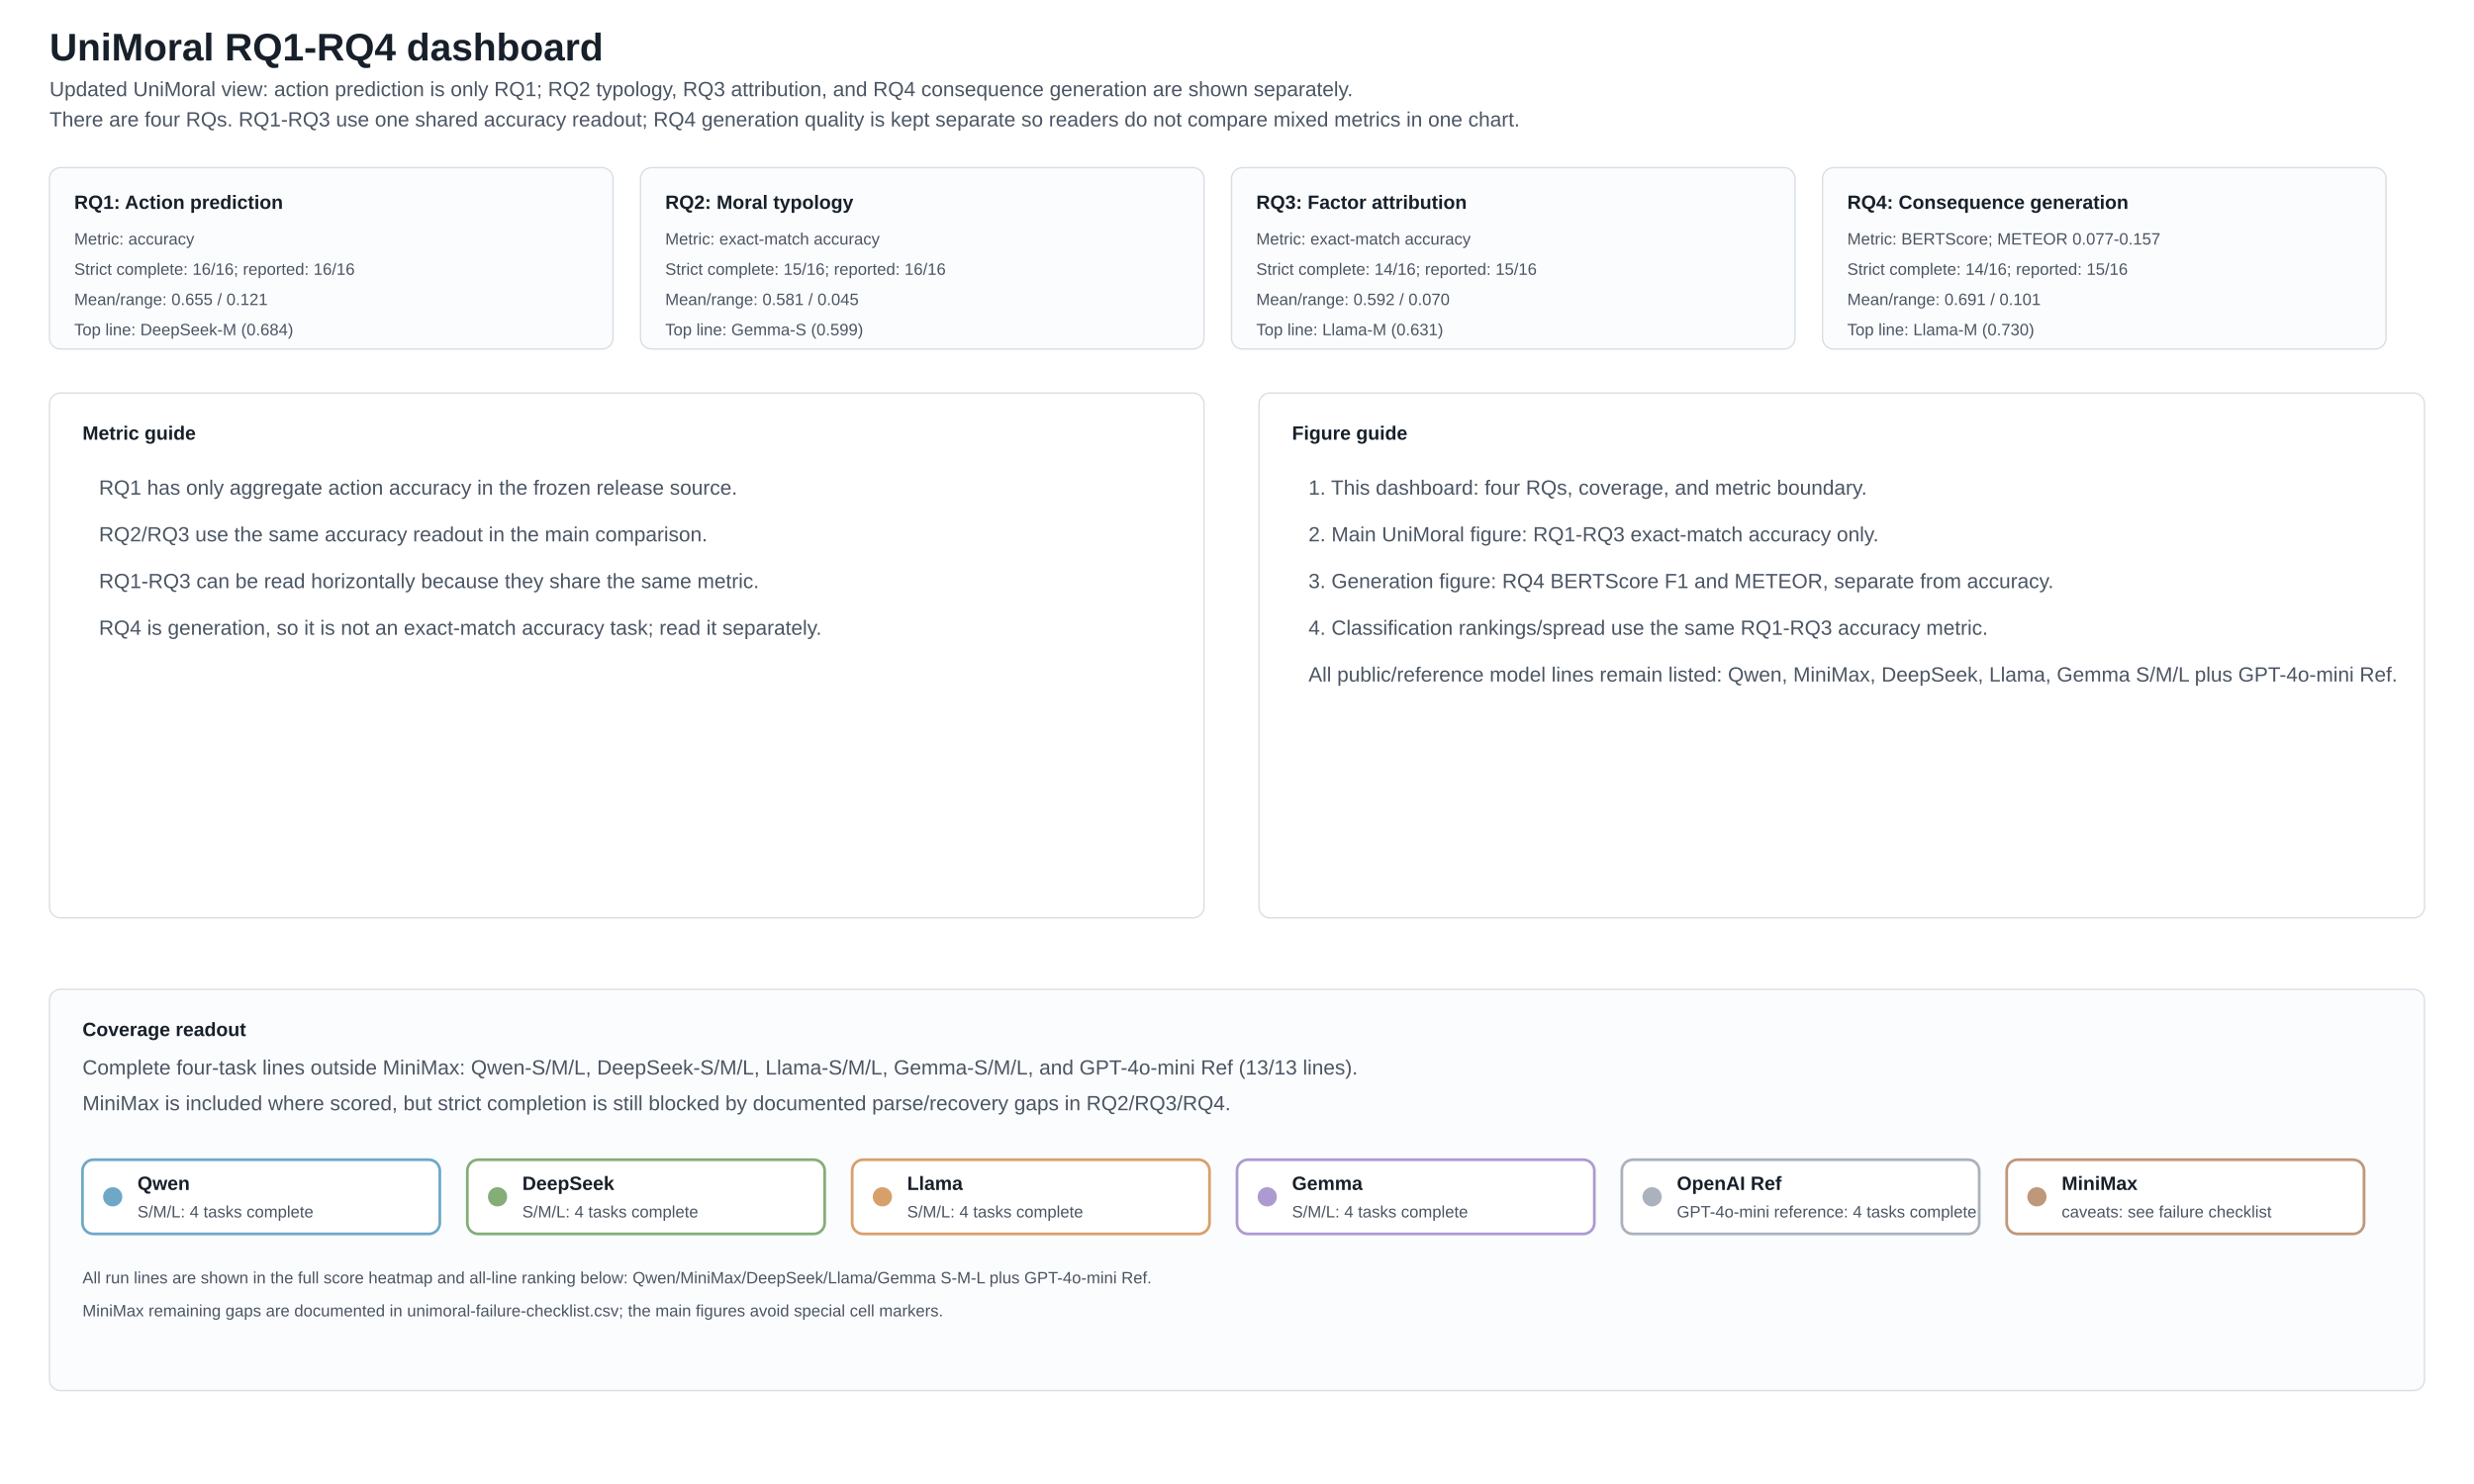
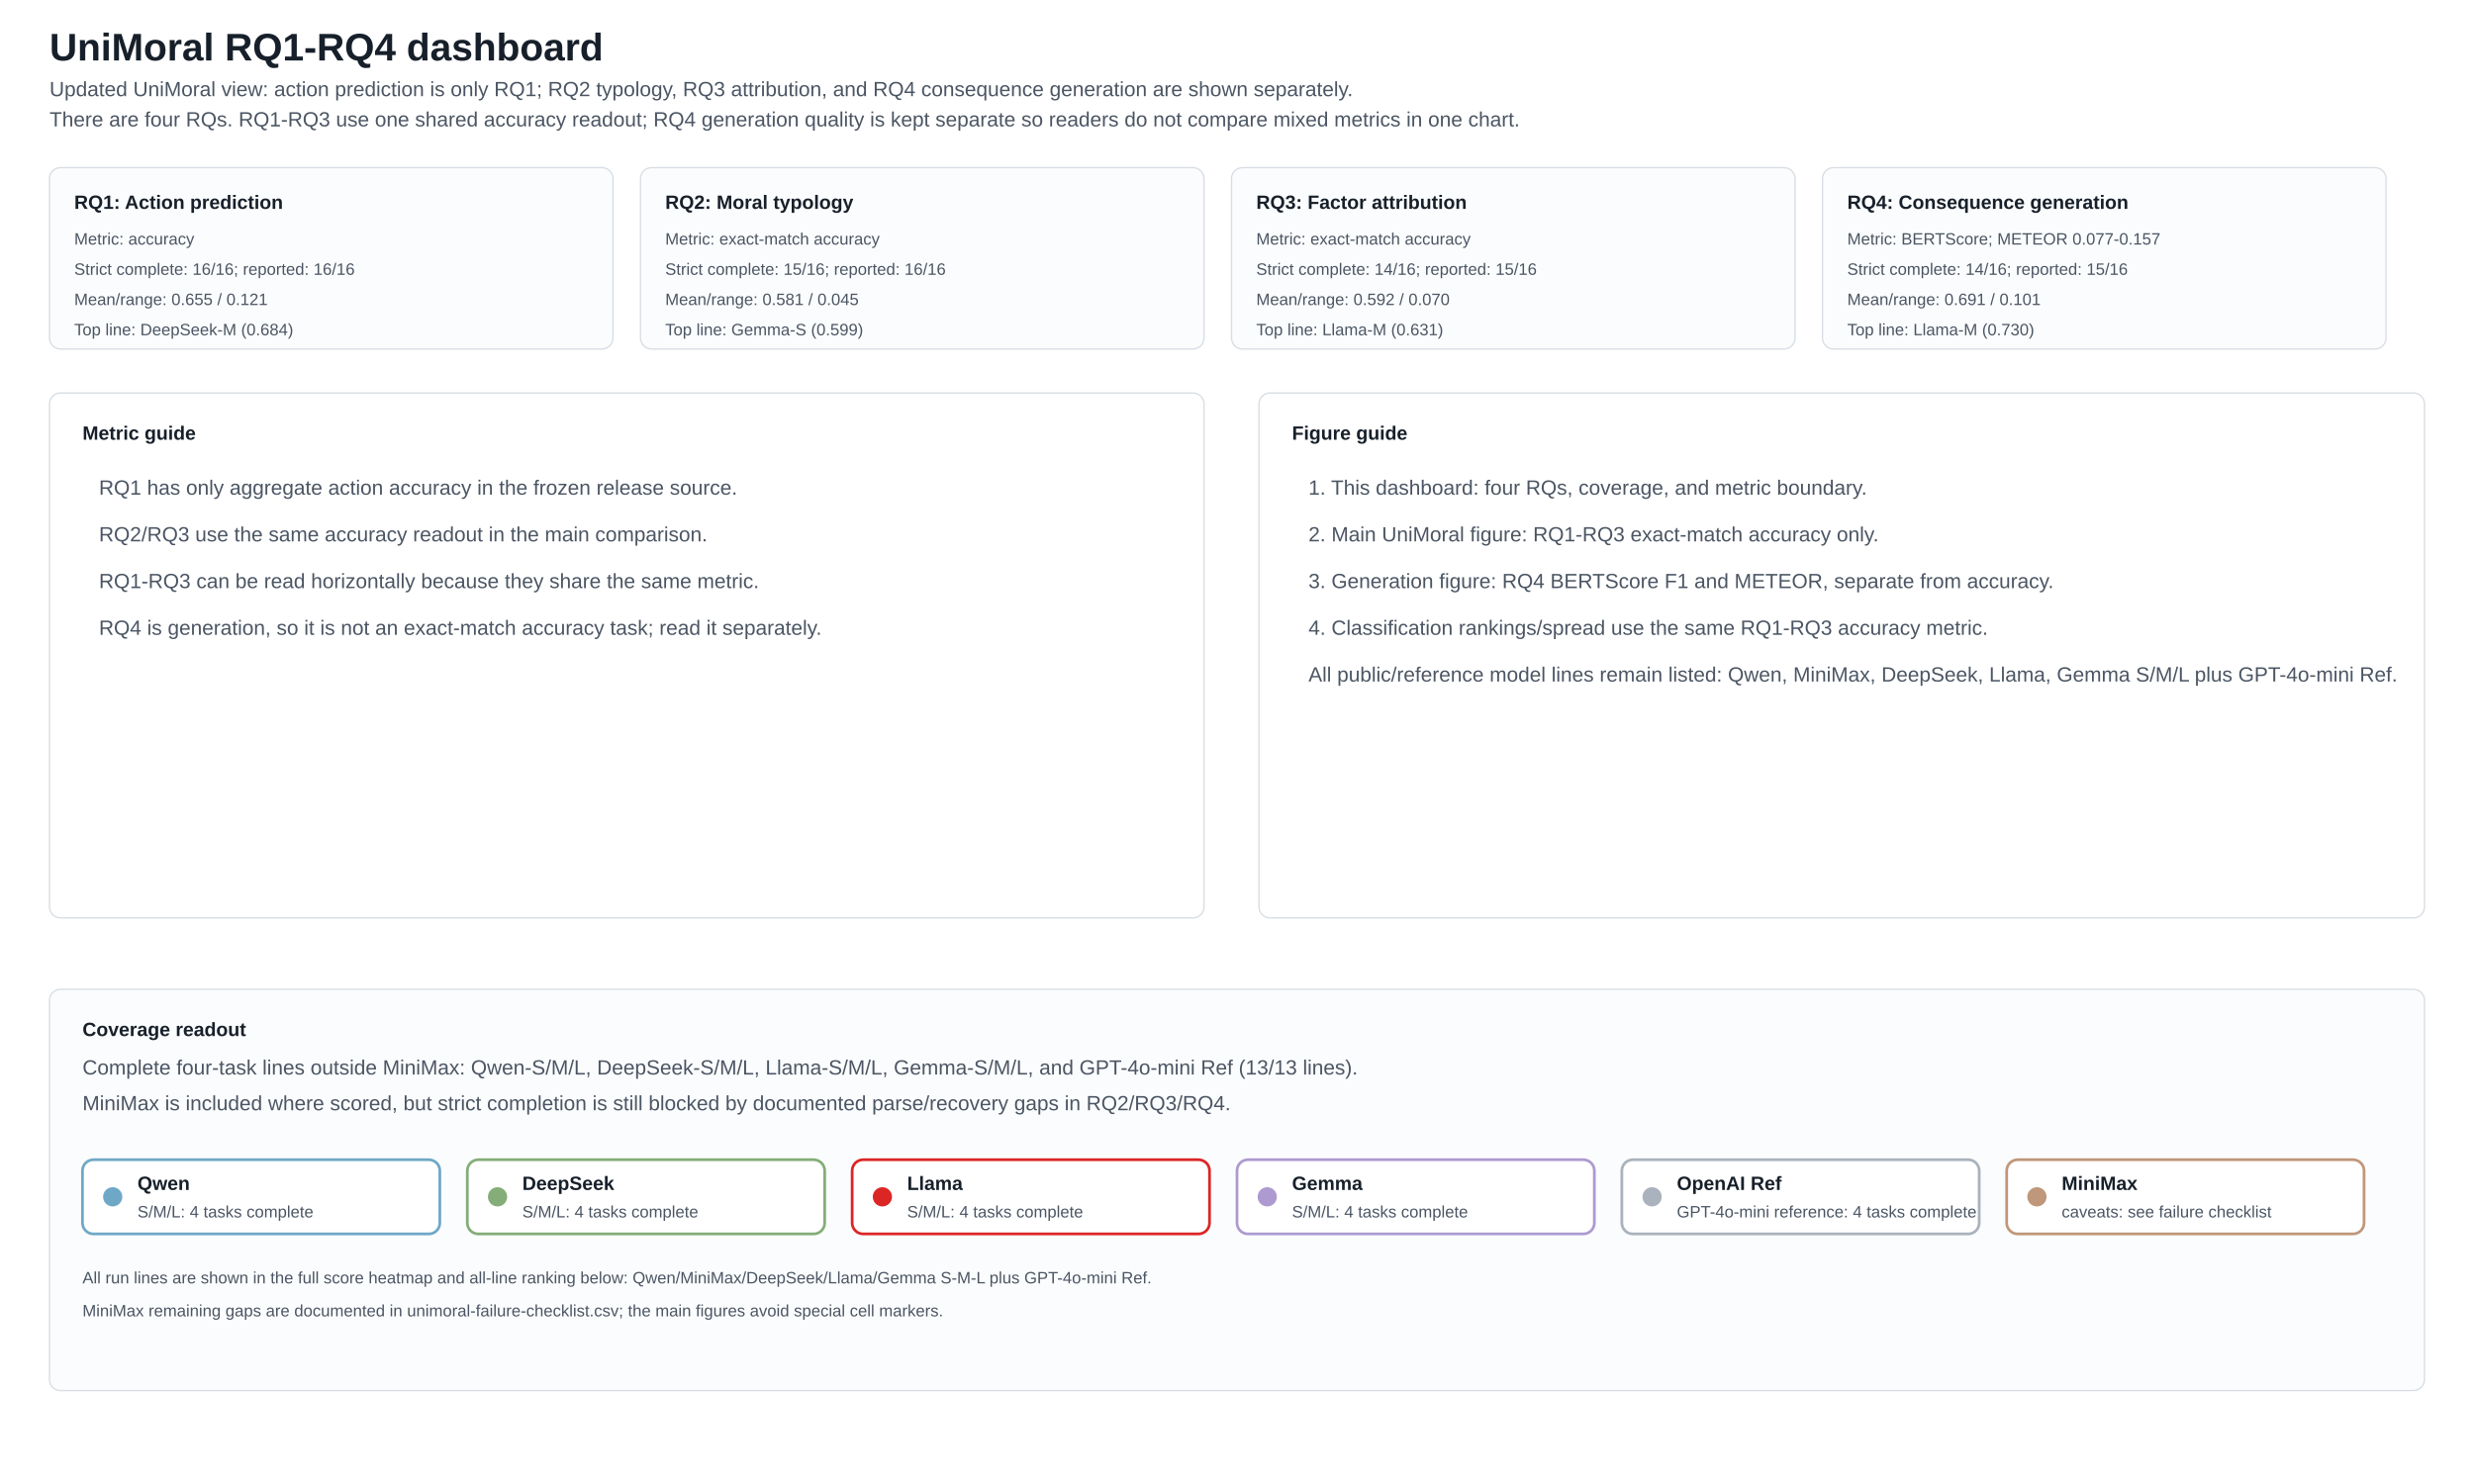
<svg xmlns="http://www.w3.org/2000/svg" width="1800" height="1080" viewBox="0 0 1800 1080">
  <style>text{font-family:Arial,sans-serif;font-size:14px;fill:#17202a}.title{font-size:28px;font-weight:700}.subtitle{font-size:15px;fill:#4b5563}.axis{font-weight:700}.small{font-size:12px;fill:#4b5563}.card{fill:#fbfcfd;stroke:#d8dee4;rx:8}.panel{fill:white;stroke:#d8dee4;rx:8}</style>
  <rect width="100%" height="100%" fill="#ffffff" />
  <text x="36" y="44" class="title">UniMoral RQ1-RQ4 dashboard</text>
  <text x="36" y="70" class="subtitle">Updated UniMoral view: action prediction is only RQ1; RQ2 typology, RQ3 attribution, and RQ4 consequence generation are shown separately.</text>
  <text x="36" y="92" class="subtitle">There are four RQs. RQ1-RQ3 use one shared accuracy readout; RQ4 generation quality is kept separate so readers do not compare mixed metrics in one chart.</text>
  <rect x="36" y="122" width="410" height="132" class="card" />
  <text x="54" y="152" class="axis">RQ1: Action prediction</text>
  <text x="54" y="178" class="small">Metric: accuracy</text>
  <text x="54" y="200" class="small">Strict complete: 16/16; reported: 16/16</text>
  <text x="54" y="222" class="small">Mean/range: 0.655 / 0.121</text>
  <text x="54" y="244" class="small">Top line: DeepSeek-M (0.684)</text>
  <rect x="466" y="122" width="410" height="132" class="card" />
  <text x="484" y="152" class="axis">RQ2: Moral typology</text>
  <text x="484" y="178" class="small">Metric: exact-match accuracy</text>
  <text x="484" y="200" class="small">Strict complete: 15/16; reported: 16/16</text>
  <text x="484" y="222" class="small">Mean/range: 0.581 / 0.045</text>
  <text x="484" y="244" class="small">Top line: Gemma-S (0.599)</text>
  <rect x="896" y="122" width="410" height="132" class="card" />
  <text x="914" y="152" class="axis">RQ3: Factor attribution</text>
  <text x="914" y="178" class="small">Metric: exact-match accuracy</text>
  <text x="914" y="200" class="small">Strict complete: 14/16; reported: 15/16</text>
  <text x="914" y="222" class="small">Mean/range: 0.592 / 0.070</text>
  <text x="914" y="244" class="small">Top line: Llama-M (0.631)</text>
  <rect x="1326" y="122" width="410" height="132" class="card" />
  <text x="1344" y="152" class="axis">RQ4: Consequence generation</text>
  <text x="1344" y="178" class="small">Metric: BERTScore; METEOR 0.077-0.157</text>
  <text x="1344" y="200" class="small">Strict complete: 14/16; reported: 15/16</text>
  <text x="1344" y="222" class="small">Mean/range: 0.691 / 0.101</text>
  <text x="1344" y="244" class="small">Top line: Llama-M (0.730)</text>
  <rect x="36" y="286" width="840" height="382" class="panel" />
  <text x="60" y="320" class="axis">Metric guide</text>
  <text x="72" y="360" class="subtitle">RQ1 has only aggregate action accuracy in the frozen release source.</text>
  <text x="72" y="394" class="subtitle">RQ2/RQ3 use the same accuracy readout in the main comparison.</text>
  <text x="72" y="428" class="subtitle">RQ1-RQ3 can be read horizontally because they share the same metric.</text>
  <text x="72" y="462" class="subtitle">RQ4 is generation, so it is not an exact-match accuracy task; read it separately.</text>
  <rect x="916" y="286" width="848" height="382" class="panel" />
  <text x="940" y="320" class="axis">Figure guide</text>
  <text x="952" y="360" class="subtitle">1. This dashboard: four RQs, coverage, and metric boundary.</text>
  <text x="952" y="394" class="subtitle">2. Main UniMoral figure: RQ1-RQ3 exact-match accuracy only.</text>
  <text x="952" y="428" class="subtitle">3. Generation figure: RQ4 BERTScore F1 and METEOR, separate from accuracy.</text>
  <text x="952" y="462" class="subtitle">4. Classification rankings/spread use the same RQ1-RQ3 accuracy metric.</text>
  <text x="952" y="496" class="subtitle">All public/reference model lines remain listed: Qwen, MiniMax, DeepSeek, Llama, Gemma S/M/L plus GPT-4o-mini Ref.</text>
  <rect x="36" y="720" width="1728" height="292" fill="#fbfcfd" stroke="#d8dee4" rx="8" />
  <text x="60" y="754" class="axis">Coverage readout</text>
  <text x="60" y="782" class="subtitle">Complete four-task lines outside MiniMax: Qwen-S/M/L, DeepSeek-S/M/L, Llama-S/M/L, Gemma-S/M/L, and GPT-4o-mini Ref (13/13 lines).</text>
  <text x="60" y="808" class="subtitle">MiniMax is included where scored, but strict completion is still blocked by documented parse/recovery gaps in RQ2/RQ3/RQ4.</text>
  <rect x="60" y="844" width="260" height="54" fill="white" stroke="#6fa8c7" stroke-width="2" rx="8" />
  <circle cx="82" cy="871" r="7" fill="#6fa8c7" />
  <text x="100" y="866" class="axis">Qwen</text>
  <text x="100" y="886" class="small">S/M/L: 4 tasks complete</text>
  <rect x="340" y="844" width="260" height="54" fill="white" stroke="#84ad78" stroke-width="2" rx="8" />
  <circle cx="362" cy="871" r="7" fill="#84ad78" />
  <text x="380" y="866" class="axis">DeepSeek</text>
  <text x="380" y="886" class="small">S/M/L: 4 tasks complete</text>
-   <rect x="620" y="844" width="260" height="54" fill="white" stroke="#d7a06b" stroke-width="2" rx="8" />
-   <circle cx="642" cy="871" r="7" fill="#d7a06b" />
+   <rect x="620" y="844" width="260" height="54" fill="white" stroke="#dc2626" stroke-width="2" rx="8" />
+   <circle cx="642" cy="871" r="7" fill="#dc2626" />
  <text x="660" y="866" class="axis">Llama</text>
  <text x="660" y="886" class="small">S/M/L: 4 tasks complete</text>
  <rect x="900" y="844" width="260" height="54" fill="white" stroke="#ad9ad0" stroke-width="2" rx="8" />
  <circle cx="922" cy="871" r="7" fill="#ad9ad0" />
  <text x="940" y="866" class="axis">Gemma</text>
  <text x="940" y="886" class="small">S/M/L: 4 tasks complete</text>
  <rect x="1180" y="844" width="260" height="54" fill="white" stroke="#aab2bd" stroke-width="2" rx="8" />
  <circle cx="1202" cy="871" r="7" fill="#aab2bd" />
  <text x="1220" y="866" class="axis">OpenAI Ref</text>
  <text x="1220" y="886" class="small">GPT-4o-mini reference: 4 tasks complete</text>
  <rect x="1460" y="844" width="260" height="54" fill="white" stroke="#bf977a" stroke-width="2" rx="8" />
  <circle cx="1482" cy="871" r="7" fill="#bf977a" />
  <text x="1500" y="866" class="axis">MiniMax</text>
  <text x="1500" y="886" class="small">caveats: see failure checklist</text>
  <text x="60" y="934" class="small">All run lines are shown in the full score heatmap and all-line ranking below: Qwen/MiniMax/DeepSeek/Llama/Gemma S-M-L plus GPT-4o-mini Ref.</text>
  <text x="60" y="958" class="small">MiniMax remaining gaps are documented in unimoral-failure-checklist.csv; the main figures avoid special cell markers.</text>
</svg>
